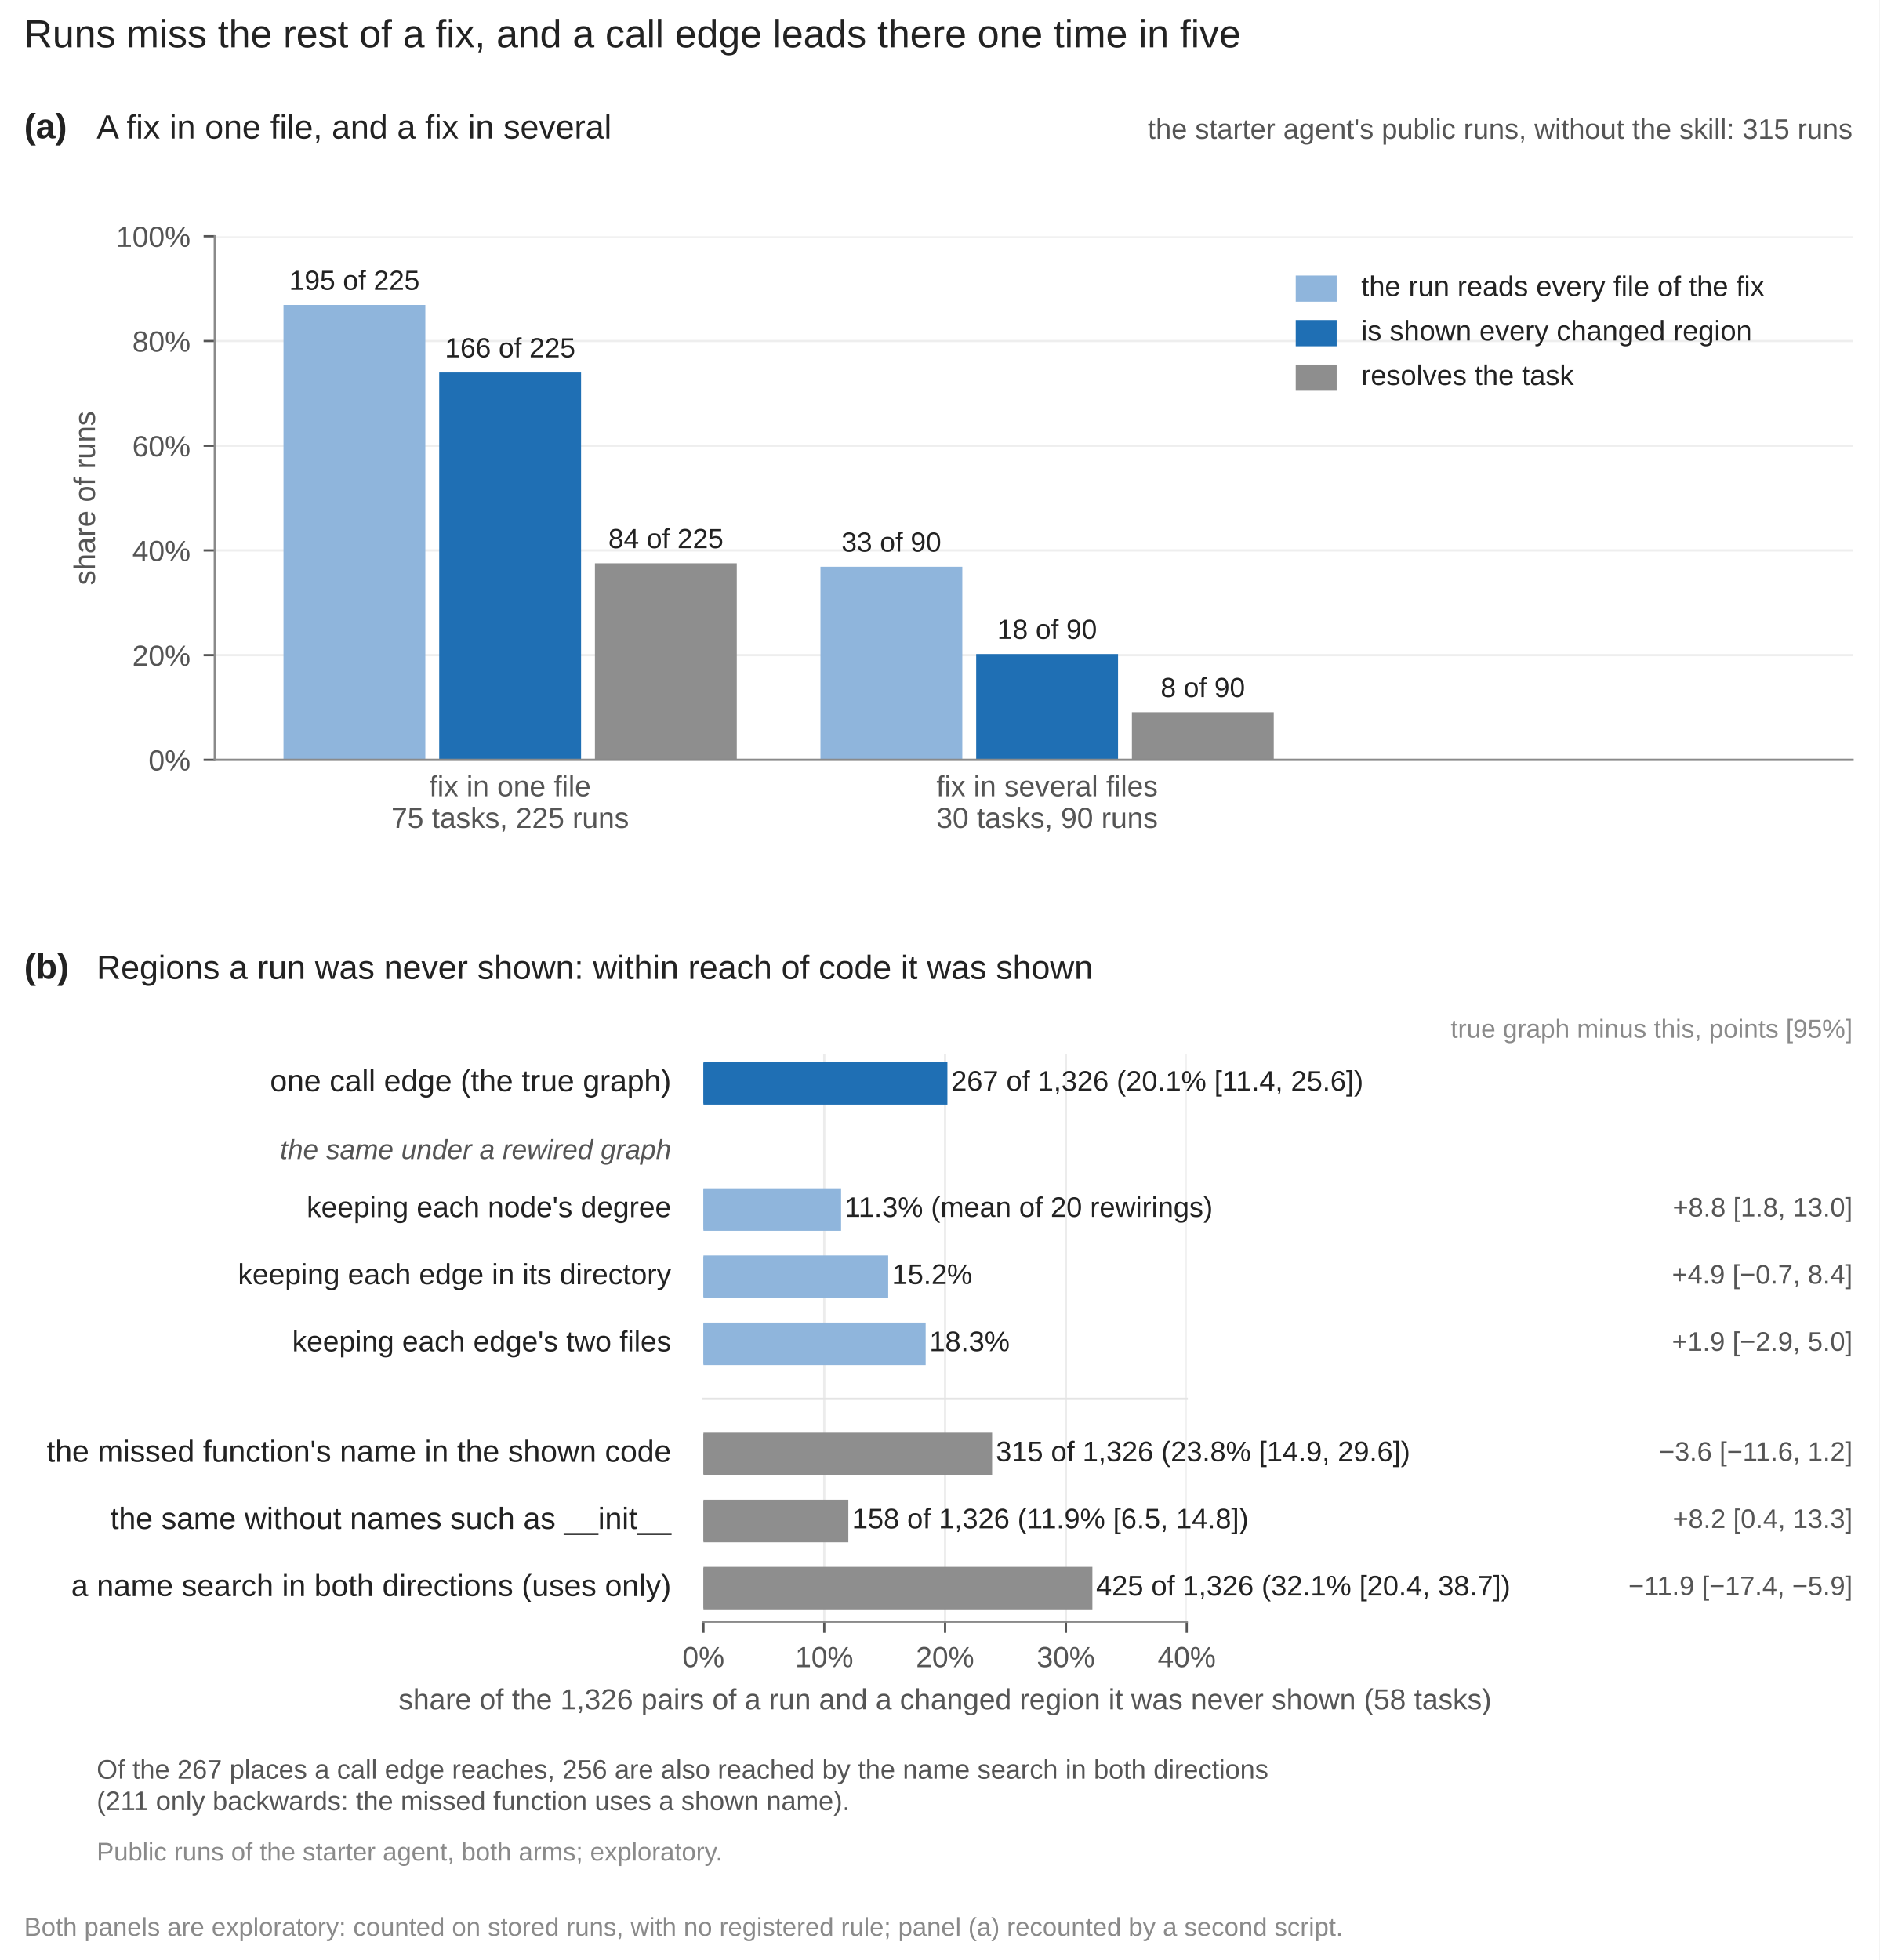
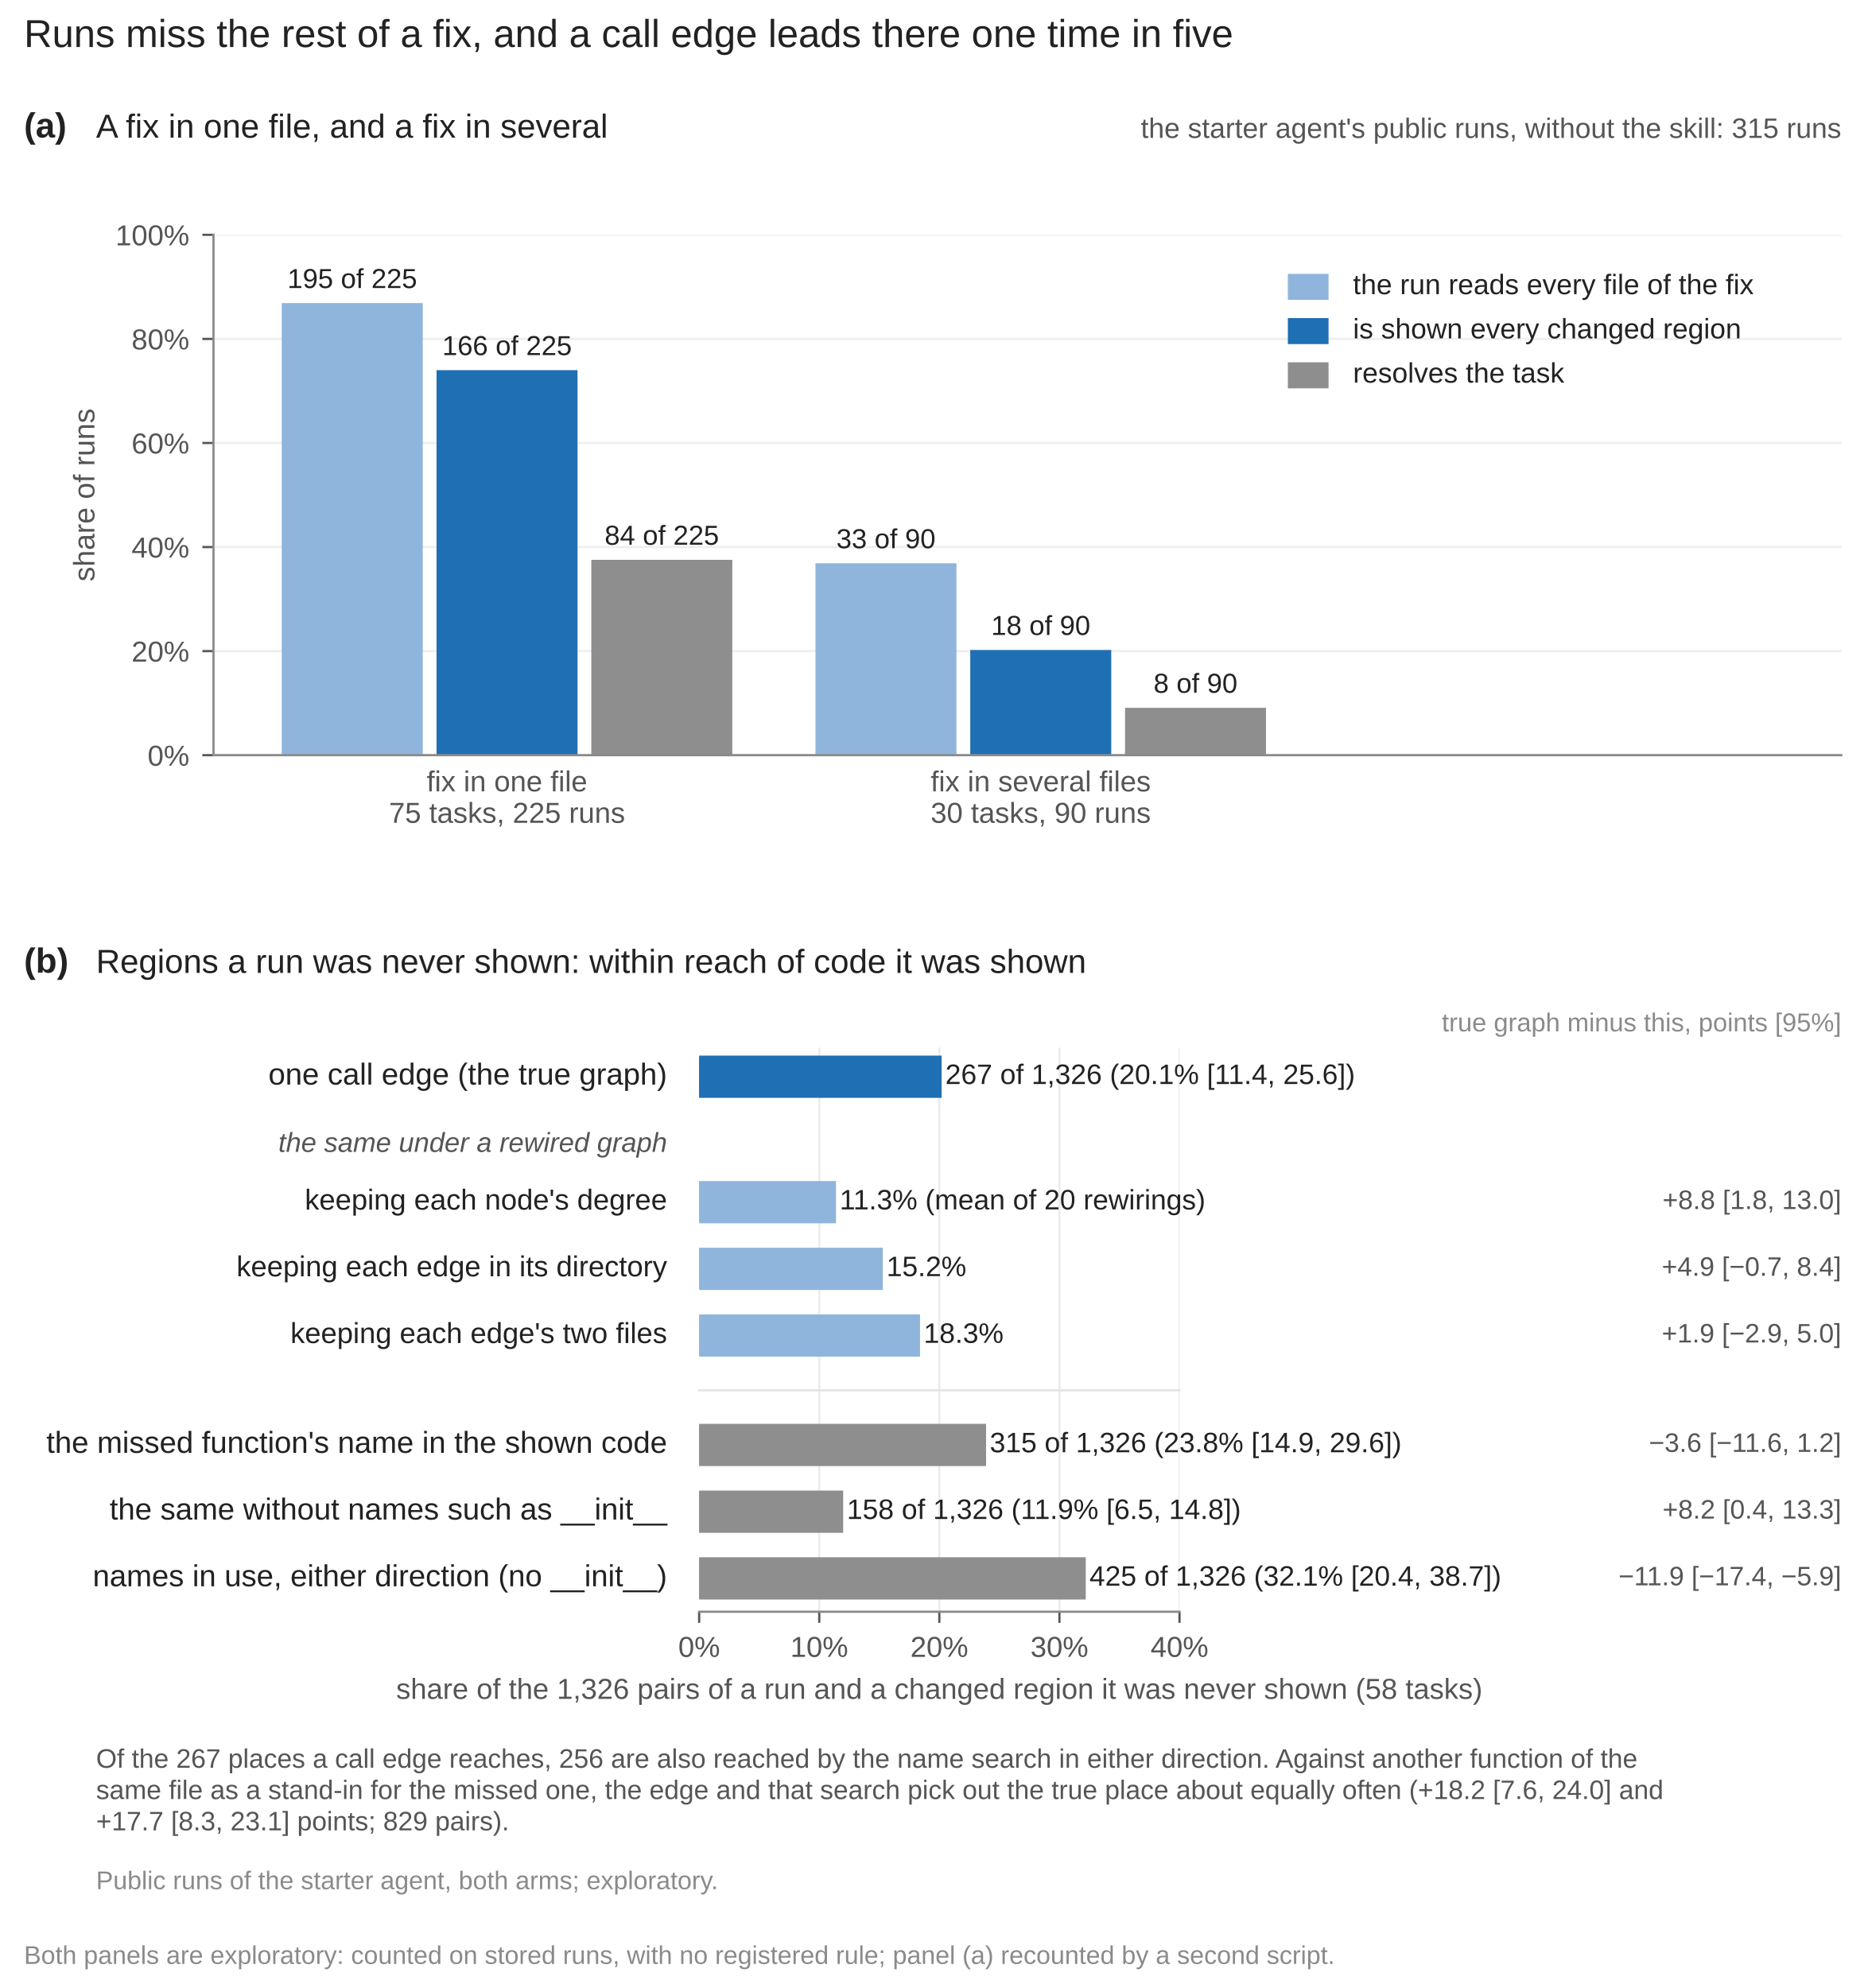
- <svg xmlns="http://www.w3.org/2000/svg" xmlns:xlink="http://www.w3.org/1999/xlink" width="504pt" height="525.6pt" viewBox="0 0 504 525.6" version="1.1">
+ <svg xmlns="http://www.w3.org/2000/svg" xmlns:xlink="http://www.w3.org/1999/xlink" width="504pt" height="536.4pt" viewBox="0 0 504 536.4" version="1.1">
  <defs>
    <style type="text/css">*{stroke-linejoin: round; stroke-linecap: butt}</style>
  </defs>
  <g id="figure_1">
    <g id="patch_1">
-       <path d="M 0 525.6  L 504 525.6  L 504 0  L 0 0  z " style="fill: #ffffff" />
+       <path d="M 0 536.4  L 504 536.4  L 504 0  L 0 0  z " style="fill: #ffffff" />
    </g>
    <g id="axes_1">
      <g id="text_1">
        <text style="font-size: 10.5px; font-family: 'Arial', 'Helvetica', 'DejaVu Sans', sans-serif; text-anchor: start; fill: #222222" x="6.48" y="12.684" transform="rotate(-0 6.48 12.68429)">Runs miss the rest of a fix, and a call edge leads there one time in five</text>
      </g>
      <g id="text_2">
        <text style="font-weight: 700; font-size: 9.4px; font-family: 'Arial', 'Helvetica', 'DejaVu Sans', sans-serif; text-anchor: start; fill: #222222" x="6.48" y="37.083" transform="rotate(-0 6.48 37.08346)">(a)</text>
      </g>
      <g id="text_3">
        <text style="font-size: 9px; font-family: 'Arial', 'Helvetica', 'DejaVu Sans', sans-serif; text-anchor: start; fill: #222222" x="25.92" y="37.152" transform="rotate(-0 25.92 37.15225)">A fix in one file, and a fix in several</text>
      </g>
      <g id="text_4">
        <text style="font-size: 7.6px; font-family: 'Arial', 'Helvetica', 'DejaVu Sans', sans-serif; text-anchor: end; fill: #555555" x="496.8" y="37.213" transform="rotate(-0 496.8 37.21301)">the starter agent's public runs, without the skill: 315 runs</text>
      </g>
      <g id="text_5">
        <text style="font-weight: 700; font-size: 9.4px; font-family: 'Arial', 'Helvetica', 'DejaVu Sans', sans-serif; text-anchor: start; fill: #222222" x="6.48" y="262.443" transform="rotate(-0 6.48 262.4435)">(b)</text>
      </g>
      <g id="text_6">
        <text style="font-size: 9px; font-family: 'Arial', 'Helvetica', 'DejaVu Sans', sans-serif; text-anchor: start; fill: #222222" x="25.92" y="262.512" transform="rotate(-0 25.92 262.5122)">Regions a run was never shown: within reach of code it was shown</text>
      </g>
      <g id="text_7">
        <text style="font-size: 8.2px; font-family: 'Arial', 'Helvetica', 'DejaVu Sans', sans-serif; text-anchor: end; fill: #222222" x="180" y="292.642" transform="rotate(-0 180 292.642)">one call edge (the true graph)</text>
      </g>
      <g id="text_8">
        <text style="font-style: italic; font-size: 7.4px; font-family: 'Arial', 'Helvetica', 'DejaVu Sans', sans-serif; text-anchor: end; fill: #555555" x="180" y="310.806" transform="rotate(-0 180 310.8059)">the same under a rewired graph</text>
      </g>
      <g id="text_9">
        <text style="font-size: 7px; font-family: 'Arial', 'Helvetica', 'DejaVu Sans', sans-serif; text-anchor: end; fill: #8a8a8a" x="496.8" y="278.291" transform="rotate(-0 496.8 278.2915)">true graph minus this, points [95%]</text>
      </g>
      <g id="text_10">
        <text style="font-size: 7.8px; font-family: 'Arial', 'Helvetica', 'DejaVu Sans', sans-serif; text-anchor: end; fill: #222222" x="180" y="326.378" transform="rotate(-0 180 326.3785)">keeping each node's degree</text>
      </g>
      <g id="text_11">
        <text style="font-size: 7.2px; font-family: 'Arial', 'Helvetica', 'DejaVu Sans', sans-serif; text-anchor: end; fill: #555555" x="496.8" y="326.223" transform="rotate(-0 496.8 326.2233)">+8.8 [1.8, 13.0]</text>
      </g>
      <g id="text_12">
        <text style="font-size: 7.8px; font-family: 'Arial', 'Helvetica', 'DejaVu Sans', sans-serif; text-anchor: end; fill: #222222" x="180" y="344.378" transform="rotate(-0 180 344.3785)">keeping each edge in its directory</text>
      </g>
      <g id="text_13">
        <text style="font-size: 7.2px; font-family: 'Arial', 'Helvetica', 'DejaVu Sans', sans-serif; text-anchor: end; fill: #555555" x="496.8" y="344.223" transform="rotate(-0 496.8 344.2233)">+4.9 [−0.7, 8.4]</text>
      </g>
      <g id="text_14">
        <text style="font-size: 7.8px; font-family: 'Arial', 'Helvetica', 'DejaVu Sans', sans-serif; text-anchor: end; fill: #222222" x="180" y="362.378" transform="rotate(-0 180 362.3785)">keeping each edge's two files</text>
      </g>
      <g id="text_15">
        <text style="font-size: 7.2px; font-family: 'Arial', 'Helvetica', 'DejaVu Sans', sans-serif; text-anchor: end; fill: #555555" x="496.8" y="362.223" transform="rotate(-0 496.8 362.2233)">+1.9 [−2.9, 5.0]</text>
      </g>
      <g id="text_16">
        <text style="font-size: 8.2px; font-family: 'Arial', 'Helvetica', 'DejaVu Sans', sans-serif; text-anchor: end; fill: #222222" x="180" y="392.002" transform="rotate(-0 180 392.0021)">the missed function's name in the shown code</text>
      </g>
      <g id="text_17">
        <text style="font-size: 7.2px; font-family: 'Arial', 'Helvetica', 'DejaVu Sans', sans-serif; text-anchor: end; fill: #555555" x="496.8" y="391.743" transform="rotate(-0 496.8 391.7433)">−3.6 [−11.6, 1.2]</text>
      </g>
      <g id="text_18">
        <text style="font-size: 8.2px; font-family: 'Arial', 'Helvetica', 'DejaVu Sans', sans-serif; text-anchor: end; fill: #222222" x="180" y="410.002" transform="rotate(-0 180 410.0021)">the same without names such as __init__</text>
      </g>
      <g id="text_19">
        <text style="font-size: 7.2px; font-family: 'Arial', 'Helvetica', 'DejaVu Sans', sans-serif; text-anchor: end; fill: #555555" x="496.8" y="409.743" transform="rotate(-0 496.8 409.7433)">+8.2 [0.4, 13.3]</text>
      </g>
      <g id="text_20">
-         <text style="font-size: 8.2px; font-family: 'Arial', 'Helvetica', 'DejaVu Sans', sans-serif; text-anchor: end; fill: #222222" x="180" y="428.002" transform="rotate(-0 180 428.002)">a name search in both directions (uses only)</text>
+         <text style="font-size: 8.2px; font-family: 'Arial', 'Helvetica', 'DejaVu Sans', sans-serif; text-anchor: end; fill: #222222" x="180" y="428.002" transform="rotate(-0 180 428.002)">names in use, either direction (no __init__)</text>
      </g>
      <g id="text_21">
        <text style="font-size: 7.2px; font-family: 'Arial', 'Helvetica', 'DejaVu Sans', sans-serif; text-anchor: end; fill: #555555" x="496.8" y="427.743" transform="rotate(-0 496.8 427.7433)">−11.9 [−17.4, −5.9]</text>
      </g>
      <g id="text_22">
-         <text style="font-size: 7.2px; font-family: 'Arial', 'Helvetica', 'DejaVu Sans', sans-serif; fill: #555555" transform="translate(25.92 476.9684)">Of the 267 places a call edge reaches, 256 are also reached by the name search in both directions</text>
-         <text style="font-size: 7.2px; font-family: 'Arial', 'Helvetica', 'DejaVu Sans', sans-serif; fill: #555555" transform="translate(25.92 485.4124)">(211 only backwards: the missed function uses a shown name).</text>
+         <text style="font-size: 7.2px; font-family: 'Arial', 'Helvetica', 'DejaVu Sans', sans-serif; fill: #555555" transform="translate(25.92 476.9684)">Of the 267 places a call edge reaches, 256 are also reached by the name search in either direction. Against another function of the</text>
+         <text style="font-size: 7.2px; font-family: 'Arial', 'Helvetica', 'DejaVu Sans', sans-serif; fill: #555555" transform="translate(25.92 485.4124)">same file as a stand-in for the missed one, the edge and that search pick out the true place about equally often (+18.2 [7.6, 24.0] and</text>
+         <text style="font-size: 7.2px; font-family: 'Arial', 'Helvetica', 'DejaVu Sans', sans-serif; fill: #555555" transform="translate(25.92 493.8587)">+17.7 [8.3, 23.1] points; 829 pairs).</text>
      </g>
      <g id="text_23">
-         <text style="font-size: 6.9px; font-family: 'Arial', 'Helvetica', 'DejaVu Sans', sans-serif; text-anchor: start; fill: #8a8a8a" x="25.92" y="498.943" transform="rotate(-0 25.92 498.9434)">Public runs of the starter agent, both arms; exploratory.</text>
+         <text style="font-size: 6.9px; font-family: 'Arial', 'Helvetica', 'DejaVu Sans', sans-serif; text-anchor: start; fill: #8a8a8a" x="25.92" y="509.743" transform="rotate(-0 25.92 509.7434)">Public runs of the starter agent, both arms; exploratory.</text>
      </g>
      <g id="text_24">
-         <text style="font-size: 6.9px; font-family: 'Arial', 'Helvetica', 'DejaVu Sans', sans-serif; text-anchor: start; fill: #8a8a8a" x="6.48" y="519.108" transform="rotate(-0 6.48 519.1078)">Both panels are exploratory: counted on stored runs, with no registered rule; panel (a) recounted by a second script.</text>
+         <text style="font-size: 6.9px; font-family: 'Arial', 'Helvetica', 'DejaVu Sans', sans-serif; text-anchor: start; fill: #8a8a8a" x="6.48" y="529.908" transform="rotate(-0 6.48 529.9078)">Both panels are exploratory: counted on stored runs, with no registered rule; panel (a) recounted by a second script.</text>
      </g>
    </g>
    <g id="axes_2">
      <g id="patch_2">
        <path d="M 57.6 203.76  L 496.8 203.76  L 496.8 63.36  L 57.6 63.36  L 57.6 203.76  z " style="fill: none" />
      </g>
      <g id="matplotlib.axis_1">
        <g id="xtick_1">
          <g id="line2d_1" />
          <g id="text_25">
            <text style="font-size: 7.8px; font-family: 'Arial', 'Helvetica', 'DejaVu Sans', sans-serif; fill: #555555" transform="translate(115.1227 213.5232)">fix in one file</text>
            <text style="font-size: 7.8px; font-family: 'Arial', 'Helvetica', 'DejaVu Sans', sans-serif; fill: #555555" transform="translate(104.934 222.0126)">75 tasks, 225 runs</text>
          </g>
        </g>
        <g id="xtick_2">
          <g id="line2d_2" />
          <g id="text_26">
            <text style="font-size: 7.8px; font-family: 'Arial', 'Helvetica', 'DejaVu Sans', sans-serif; fill: #555555" transform="translate(251.1076 213.5232)">fix in several files</text>
            <text style="font-size: 7.8px; font-family: 'Arial', 'Helvetica', 'DejaVu Sans', sans-serif; fill: #555555" transform="translate(251.1027 222.0126)">30 tasks, 90 runs</text>
          </g>
        </g>
      </g>
      <g id="matplotlib.axis_2">
        <g id="ytick_1">
          <g id="line2d_3">
-             <path d="M 57.6 203.76  L 496.8 203.76  " clip-path="url(#pd3b3750680)" style="fill: none; stroke: #eeeeee; stroke-width: 0.6; stroke-linecap: square" />
+             <path d="M 57.6 203.76  L 496.8 203.76  " clip-path="url(#p84f7a45a7e)" style="fill: none; stroke: #eeeeee; stroke-width: 0.6; stroke-linecap: square" />
          </g>
          <g id="line2d_4">
            <defs>
-               <path id="mbbe0a8506f" d="M 0 0  L -3 0  " style="stroke: #555555; stroke-width: 0.6" />
+               <path id="ma38541641f" d="M 0 0  L -3 0  " style="stroke: #555555; stroke-width: 0.6" />
            </defs>
            <g>
-               <use xlink:href="#mbbe0a8506f" x="57.6" y="203.76" style="fill: #555555; stroke: #555555; stroke-width: 0.6" />
+               <use xlink:href="#ma38541641f" x="57.6" y="203.76" style="fill: #555555; stroke: #555555; stroke-width: 0.6" />
            </g>
          </g>
          <g id="text_27">
            <text style="font-size: 7.8px; font-family: 'Arial', 'Helvetica', 'DejaVu Sans', sans-serif; text-anchor: end; fill: #555555" x="51.1" y="206.599" transform="rotate(-0 51.1 206.5993)">0%</text>
          </g>
        </g>
        <g id="ytick_2">
          <g id="line2d_5">
-             <path d="M 57.6 175.68  L 496.8 175.68  " clip-path="url(#pd3b3750680)" style="fill: none; stroke: #eeeeee; stroke-width: 0.6; stroke-linecap: square" />
+             <path d="M 57.6 175.68  L 496.8 175.68  " clip-path="url(#p84f7a45a7e)" style="fill: none; stroke: #eeeeee; stroke-width: 0.6; stroke-linecap: square" />
          </g>
          <g id="line2d_6">
            <g>
-               <use xlink:href="#mbbe0a8506f" x="57.6" y="175.68" style="fill: #555555; stroke: #555555; stroke-width: 0.6" />
+               <use xlink:href="#ma38541641f" x="57.6" y="175.68" style="fill: #555555; stroke: #555555; stroke-width: 0.6" />
            </g>
          </g>
          <g id="text_28">
            <text style="font-size: 7.8px; font-family: 'Arial', 'Helvetica', 'DejaVu Sans', sans-serif; text-anchor: end; fill: #555555" x="51.1" y="178.519" transform="rotate(-0 51.1 178.5193)">20%</text>
          </g>
        </g>
        <g id="ytick_3">
          <g id="line2d_7">
-             <path d="M 57.6 147.6  L 496.8 147.6  " clip-path="url(#pd3b3750680)" style="fill: none; stroke: #eeeeee; stroke-width: 0.6; stroke-linecap: square" />
+             <path d="M 57.6 147.6  L 496.8 147.6  " clip-path="url(#p84f7a45a7e)" style="fill: none; stroke: #eeeeee; stroke-width: 0.6; stroke-linecap: square" />
          </g>
          <g id="line2d_8">
            <g>
-               <use xlink:href="#mbbe0a8506f" x="57.6" y="147.6" style="fill: #555555; stroke: #555555; stroke-width: 0.6" />
+               <use xlink:href="#ma38541641f" x="57.6" y="147.6" style="fill: #555555; stroke: #555555; stroke-width: 0.6" />
            </g>
          </g>
          <g id="text_29">
            <text style="font-size: 7.8px; font-family: 'Arial', 'Helvetica', 'DejaVu Sans', sans-serif; text-anchor: end; fill: #555555" x="51.1" y="150.439" transform="rotate(-0 51.1 150.4393)">40%</text>
          </g>
        </g>
        <g id="ytick_4">
          <g id="line2d_9">
-             <path d="M 57.6 119.52  L 496.8 119.52  " clip-path="url(#pd3b3750680)" style="fill: none; stroke: #eeeeee; stroke-width: 0.6; stroke-linecap: square" />
+             <path d="M 57.6 119.52  L 496.8 119.52  " clip-path="url(#p84f7a45a7e)" style="fill: none; stroke: #eeeeee; stroke-width: 0.6; stroke-linecap: square" />
          </g>
          <g id="line2d_10">
            <g>
-               <use xlink:href="#mbbe0a8506f" x="57.6" y="119.52" style="fill: #555555; stroke: #555555; stroke-width: 0.6" />
+               <use xlink:href="#ma38541641f" x="57.6" y="119.52" style="fill: #555555; stroke: #555555; stroke-width: 0.6" />
            </g>
          </g>
          <g id="text_30">
            <text style="font-size: 7.8px; font-family: 'Arial', 'Helvetica', 'DejaVu Sans', sans-serif; text-anchor: end; fill: #555555" x="51.1" y="122.359" transform="rotate(-0 51.1 122.3593)">60%</text>
          </g>
        </g>
        <g id="ytick_5">
          <g id="line2d_11">
-             <path d="M 57.6 91.44  L 496.8 91.44  " clip-path="url(#pd3b3750680)" style="fill: none; stroke: #eeeeee; stroke-width: 0.6; stroke-linecap: square" />
+             <path d="M 57.6 91.44  L 496.8 91.44  " clip-path="url(#p84f7a45a7e)" style="fill: none; stroke: #eeeeee; stroke-width: 0.6; stroke-linecap: square" />
          </g>
          <g id="line2d_12">
            <g>
-               <use xlink:href="#mbbe0a8506f" x="57.6" y="91.44" style="fill: #555555; stroke: #555555; stroke-width: 0.6" />
+               <use xlink:href="#ma38541641f" x="57.6" y="91.44" style="fill: #555555; stroke: #555555; stroke-width: 0.6" />
            </g>
          </g>
          <g id="text_31">
            <text style="font-size: 7.8px; font-family: 'Arial', 'Helvetica', 'DejaVu Sans', sans-serif; text-anchor: end; fill: #555555" x="51.1" y="94.279" transform="rotate(-0 51.1 94.27931)">80%</text>
          </g>
        </g>
        <g id="ytick_6">
          <g id="line2d_13">
-             <path d="M 57.6 63.36  L 496.8 63.36  " clip-path="url(#pd3b3750680)" style="fill: none; stroke: #eeeeee; stroke-width: 0.6; stroke-linecap: square" />
+             <path d="M 57.6 63.36  L 496.8 63.36  " clip-path="url(#p84f7a45a7e)" style="fill: none; stroke: #eeeeee; stroke-width: 0.6; stroke-linecap: square" />
          </g>
          <g id="line2d_14">
            <g>
-               <use xlink:href="#mbbe0a8506f" x="57.6" y="63.36" style="fill: #555555; stroke: #555555; stroke-width: 0.6" />
+               <use xlink:href="#ma38541641f" x="57.6" y="63.36" style="fill: #555555; stroke: #555555; stroke-width: 0.6" />
            </g>
          </g>
          <g id="text_32">
            <text style="font-size: 7.8px; font-family: 'Arial', 'Helvetica', 'DejaVu Sans', sans-serif; text-anchor: end; fill: #555555" x="51.1" y="66.199" transform="rotate(-0 51.1 66.19931)">100%</text>
          </g>
        </g>
        <g id="text_33">
          <text style="font-size: 8px; font-family: 'Arial', 'Helvetica', 'DejaVu Sans', sans-serif; text-anchor: middle; fill: #555555" x="25.468" y="133.56" transform="rotate(-90 25.46791 133.56)">share of runs</text>
        </g>
      </g>
      <g id="patch_3">
-         <path d="M 76.32 203.76  L 113.76 203.76  L 113.76 82.08  L 76.32 82.08  z " clip-path="url(#pd3b3750680)" style="fill: #8fb5dc; stroke: #8fb5dc; stroke-width: 0.6; stroke-linejoin: miter" />
+         <path d="M 76.32 203.76  L 113.76 203.76  L 113.76 82.08  L 76.32 82.08  z " clip-path="url(#p84f7a45a7e)" style="fill: #8fb5dc; stroke: #8fb5dc; stroke-width: 0.6; stroke-linejoin: miter" />
      </g>
      <g id="patch_4">
-         <path d="M 118.08 203.76  L 155.52 203.76  L 155.52 100.176  L 118.08 100.176  z " clip-path="url(#pd3b3750680)" style="fill: #1f6fb4; stroke: #1f6fb4; stroke-width: 0.6; stroke-linejoin: miter" />
+         <path d="M 118.08 203.76  L 155.52 203.76  L 155.52 100.176  L 118.08 100.176  z " clip-path="url(#p84f7a45a7e)" style="fill: #1f6fb4; stroke: #1f6fb4; stroke-width: 0.6; stroke-linejoin: miter" />
      </g>
      <g id="patch_5">
-         <path d="M 159.84 203.76  L 197.28 203.76  L 197.28 151.344  L 159.84 151.344  z " clip-path="url(#pd3b3750680)" style="fill: #8e8e8e; stroke: #8e8e8e; stroke-width: 0.6; stroke-linejoin: miter" />
+         <path d="M 159.84 203.76  L 197.28 203.76  L 197.28 151.344  L 159.84 151.344  z " clip-path="url(#p84f7a45a7e)" style="fill: #8e8e8e; stroke: #8e8e8e; stroke-width: 0.6; stroke-linejoin: miter" />
      </g>
      <g id="patch_6">
-         <path d="M 220.32 203.76  L 257.76 203.76  L 257.76 152.28  L 220.32 152.28  z " clip-path="url(#pd3b3750680)" style="fill: #8fb5dc; stroke: #8fb5dc; stroke-width: 0.6; stroke-linejoin: miter" />
+         <path d="M 220.32 203.76  L 257.76 203.76  L 257.76 152.28  L 220.32 152.28  z " clip-path="url(#p84f7a45a7e)" style="fill: #8fb5dc; stroke: #8fb5dc; stroke-width: 0.6; stroke-linejoin: miter" />
      </g>
      <g id="patch_7">
-         <path d="M 262.08 203.76  L 299.52 203.76  L 299.52 175.68  L 262.08 175.68  z " clip-path="url(#pd3b3750680)" style="fill: #1f6fb4; stroke: #1f6fb4; stroke-width: 0.6; stroke-linejoin: miter" />
+         <path d="M 262.08 203.76  L 299.52 203.76  L 299.52 175.68  L 262.08 175.68  z " clip-path="url(#p84f7a45a7e)" style="fill: #1f6fb4; stroke: #1f6fb4; stroke-width: 0.6; stroke-linejoin: miter" />
      </g>
      <g id="patch_8">
-         <path d="M 303.84 203.76  L 341.28 203.76  L 341.28 191.28  L 303.84 191.28  z " clip-path="url(#pd3b3750680)" style="fill: #8e8e8e; stroke: #8e8e8e; stroke-width: 0.6; stroke-linejoin: miter" />
+         <path d="M 303.84 203.76  L 341.28 203.76  L 341.28 191.28  L 303.84 191.28  z " clip-path="url(#p84f7a45a7e)" style="fill: #8e8e8e; stroke: #8e8e8e; stroke-width: 0.6; stroke-linejoin: miter" />
      </g>
      <g id="patch_9">
        <path d="M 57.6 203.76  L 57.6 63.36  " style="fill: none; stroke: #8a8a8a; stroke-width: 0.6; stroke-linejoin: miter; stroke-linecap: square" />
      </g>
      <g id="patch_10">
        <path d="M 57.6 203.76  L 496.8 203.76  " style="fill: none; stroke: #8a8a8a; stroke-width: 0.6; stroke-linejoin: miter; stroke-linecap: square" />
      </g>
      <g id="text_34">
        <text style="font-size: 7.4px; font-family: 'Arial', 'Helvetica', 'DejaVu Sans', sans-serif; text-anchor: middle; fill: #222222" x="95.04" y="77.715" transform="rotate(-0 95.04 77.71468)">195 of 225</text>
      </g>
      <g id="text_35">
        <text style="font-size: 7.4px; font-family: 'Arial', 'Helvetica', 'DejaVu Sans', sans-serif; text-anchor: middle; fill: #222222" x="136.8" y="95.811" transform="rotate(-0 136.8 95.81068)">166 of 225</text>
      </g>
      <g id="text_36">
        <text style="font-size: 7.4px; font-family: 'Arial', 'Helvetica', 'DejaVu Sans', sans-serif; text-anchor: middle; fill: #222222" x="178.56" y="146.979" transform="rotate(-0 178.56 146.9787)">84 of 225</text>
      </g>
      <g id="text_37">
        <text style="font-size: 7.4px; font-family: 'Arial', 'Helvetica', 'DejaVu Sans', sans-serif; text-anchor: middle; fill: #222222" x="239.04" y="147.915" transform="rotate(-0 239.04 147.9147)">33 of 90</text>
      </g>
      <g id="text_38">
        <text style="font-size: 7.4px; font-family: 'Arial', 'Helvetica', 'DejaVu Sans', sans-serif; text-anchor: middle; fill: #222222" x="280.8" y="171.315" transform="rotate(-0 280.8 171.3147)">18 of 90</text>
      </g>
      <g id="text_39">
        <text style="font-size: 7.4px; font-family: 'Arial', 'Helvetica', 'DejaVu Sans', sans-serif; text-anchor: middle; fill: #222222" x="322.56" y="186.915" transform="rotate(-0 322.56 186.9147)">8 of 90</text>
      </g>
      <g id="patch_11">
-         <path d="M 347.472 80.91  L 358.452 80.91  L 358.452 73.89  L 347.472 73.89  z " clip-path="url(#pd3b3750680)" style="fill: #8fb5dc" />
+         <path d="M 347.472 80.91  L 358.452 80.91  L 358.452 73.89  L 347.472 73.89  z " clip-path="url(#p84f7a45a7e)" style="fill: #8fb5dc" />
      </g>
      <g id="text_40">
        <text style="font-size: 7.6px; font-family: 'Arial', 'Helvetica', 'DejaVu Sans', sans-serif; text-anchor: start; fill: #222222" x="365.04" y="79.367" transform="rotate(-0 365.04 79.36672)">the run reads every file of the fix</text>
      </g>
      <g id="patch_12">
-         <path d="M 347.472 92.844  L 358.452 92.844  L 358.452 85.824  L 347.472 85.824  z " clip-path="url(#pd3b3750680)" style="fill: #1f6fb4" />
+         <path d="M 347.472 92.844  L 358.452 92.844  L 358.452 85.824  L 347.472 85.824  z " clip-path="url(#p84f7a45a7e)" style="fill: #1f6fb4" />
      </g>
      <g id="text_41">
        <text style="font-size: 7.6px; font-family: 'Arial', 'Helvetica', 'DejaVu Sans', sans-serif; text-anchor: start; fill: #222222" x="365.04" y="91.301" transform="rotate(-0 365.04 91.30072)">is shown every changed region</text>
      </g>
      <g id="patch_13">
-         <path d="M 347.472 104.778  L 358.452 104.778  L 358.452 97.758  L 347.472 97.758  z " clip-path="url(#pd3b3750680)" style="fill: #8e8e8e" />
+         <path d="M 347.472 104.778  L 358.452 104.778  L 358.452 97.758  L 347.472 97.758  z " clip-path="url(#p84f7a45a7e)" style="fill: #8e8e8e" />
      </g>
      <g id="text_42">
        <text style="font-size: 7.6px; font-family: 'Arial', 'Helvetica', 'DejaVu Sans', sans-serif; text-anchor: start; fill: #222222" x="365.04" y="103.235" transform="rotate(-0 365.04 103.2348)">resolves the task</text>
      </g>
    </g>
    <g id="axes_3">
      <g id="patch_14">
        <path d="M 188.64 434.88  L 318.24 434.88  L 318.24 281.52  L 188.64 281.52  L 188.64 434.88  z " style="fill: none" />
      </g>
      <g id="line2d_15">
-         <path d="M 221.04 282.96  L 221.04 434.88  " clip-path="url(#pbad0fcc45c)" style="fill: none; stroke: #ececec; stroke-width: 0.6; stroke-linecap: square" />
+         <path d="M 221.04 282.96  L 221.04 434.88  " clip-path="url(#pe240bf780f)" style="fill: none; stroke: #ececec; stroke-width: 0.6; stroke-linecap: square" />
      </g>
      <g id="line2d_16">
-         <path d="M 253.44 282.96  L 253.44 434.88  " clip-path="url(#pbad0fcc45c)" style="fill: none; stroke: #ececec; stroke-width: 0.6; stroke-linecap: square" />
+         <path d="M 253.44 282.96  L 253.44 434.88  " clip-path="url(#pe240bf780f)" style="fill: none; stroke: #ececec; stroke-width: 0.6; stroke-linecap: square" />
      </g>
      <g id="line2d_17">
-         <path d="M 285.84 282.96  L 285.84 434.88  " clip-path="url(#pbad0fcc45c)" style="fill: none; stroke: #ececec; stroke-width: 0.6; stroke-linecap: square" />
+         <path d="M 285.84 282.96  L 285.84 434.88  " clip-path="url(#pe240bf780f)" style="fill: none; stroke: #ececec; stroke-width: 0.6; stroke-linecap: square" />
      </g>
      <g id="line2d_18">
-         <path d="M 318.24 282.96  L 318.24 434.88  " clip-path="url(#pbad0fcc45c)" style="fill: none; stroke: #ececec; stroke-width: 0.6; stroke-linecap: square" />
+         <path d="M 318.24 282.96  L 318.24 434.88  " clip-path="url(#pe240bf780f)" style="fill: none; stroke: #ececec; stroke-width: 0.6; stroke-linecap: square" />
      </g>
      <g id="line2d_19">
        <path d="M 188.64 375.12  L 318.24 375.12  " style="fill: none; stroke: #e4e4e4; stroke-width: 0.6; stroke-linecap: square" />
      </g>
      <g id="matplotlib.axis_3">
        <g id="xtick_3">
          <g id="line2d_20">
            <defs>
-               <path id="m5aba4d2243" d="M 0 0  L 0 3  " style="stroke: #555555; stroke-width: 0.6" />
+               <path id="md577ccc33a" d="M 0 0  L 0 3  " style="stroke: #555555; stroke-width: 0.6" />
            </defs>
            <g>
-               <use xlink:href="#m5aba4d2243" x="188.64" y="434.88" style="fill: #555555; stroke: #555555; stroke-width: 0.6" />
+               <use xlink:href="#md577ccc33a" x="188.64" y="434.88" style="fill: #555555; stroke: #555555; stroke-width: 0.6" />
            </g>
          </g>
          <g id="text_43">
            <text style="font-size: 7.8px; font-family: 'Arial', 'Helvetica', 'DejaVu Sans', sans-serif; text-anchor: middle; fill: #555555" x="188.64" y="447.059" transform="rotate(-0 188.64 447.0586)">0%</text>
          </g>
        </g>
        <g id="xtick_4">
          <g id="line2d_21">
            <g>
-               <use xlink:href="#m5aba4d2243" x="221.04" y="434.88" style="fill: #555555; stroke: #555555; stroke-width: 0.6" />
+               <use xlink:href="#md577ccc33a" x="221.04" y="434.88" style="fill: #555555; stroke: #555555; stroke-width: 0.6" />
            </g>
          </g>
          <g id="text_44">
            <text style="font-size: 7.8px; font-family: 'Arial', 'Helvetica', 'DejaVu Sans', sans-serif; text-anchor: middle; fill: #555555" x="221.04" y="447.059" transform="rotate(-0 221.04 447.0586)">10%</text>
          </g>
        </g>
        <g id="xtick_5">
          <g id="line2d_22">
            <g>
-               <use xlink:href="#m5aba4d2243" x="253.44" y="434.88" style="fill: #555555; stroke: #555555; stroke-width: 0.6" />
+               <use xlink:href="#md577ccc33a" x="253.44" y="434.88" style="fill: #555555; stroke: #555555; stroke-width: 0.6" />
            </g>
          </g>
          <g id="text_45">
            <text style="font-size: 7.8px; font-family: 'Arial', 'Helvetica', 'DejaVu Sans', sans-serif; text-anchor: middle; fill: #555555" x="253.44" y="447.059" transform="rotate(-0 253.44 447.0586)">20%</text>
          </g>
        </g>
        <g id="xtick_6">
          <g id="line2d_23">
            <g>
-               <use xlink:href="#m5aba4d2243" x="285.84" y="434.88" style="fill: #555555; stroke: #555555; stroke-width: 0.6" />
+               <use xlink:href="#md577ccc33a" x="285.84" y="434.88" style="fill: #555555; stroke: #555555; stroke-width: 0.6" />
            </g>
          </g>
          <g id="text_46">
            <text style="font-size: 7.8px; font-family: 'Arial', 'Helvetica', 'DejaVu Sans', sans-serif; text-anchor: middle; fill: #555555" x="285.84" y="447.059" transform="rotate(-0 285.84 447.0586)">30%</text>
          </g>
        </g>
        <g id="xtick_7">
          <g id="line2d_24">
            <g>
-               <use xlink:href="#m5aba4d2243" x="318.24" y="434.88" style="fill: #555555; stroke: #555555; stroke-width: 0.6" />
+               <use xlink:href="#md577ccc33a" x="318.24" y="434.88" style="fill: #555555; stroke: #555555; stroke-width: 0.6" />
            </g>
          </g>
          <g id="text_47">
            <text style="font-size: 7.8px; font-family: 'Arial', 'Helvetica', 'DejaVu Sans', sans-serif; text-anchor: middle; fill: #555555" x="318.24" y="447.059" transform="rotate(-0 318.24 447.0586)">40%</text>
          </g>
        </g>
        <g id="text_48">
          <text style="font-size: 7.8px; font-family: 'Arial', 'Helvetica', 'DejaVu Sans', sans-serif; text-anchor: middle; fill: #555555" x="253.44" y="458.379" transform="rotate(-0 253.44 458.3787)">share of the 1,326 pairs of a run and a changed region it was never shown (58 tasks)</text>
        </g>
      </g>
      <g id="matplotlib.axis_4" />
      <g id="patch_15">
-         <path d="M 188.64 285.12  L 253.764 285.12  L 253.764 295.92  L 188.64 295.92  z " clip-path="url(#pbad0fcc45c)" style="fill: #1f6fb4; stroke: #1f6fb4; stroke-width: 0.6; stroke-linejoin: miter" />
+         <path d="M 188.64 285.12  L 253.764 285.12  L 253.764 295.92  L 188.64 295.92  z " clip-path="url(#pe240bf780f)" style="fill: #1f6fb4; stroke: #1f6fb4; stroke-width: 0.6; stroke-linejoin: miter" />
      </g>
      <g id="patch_16">
-         <path d="M 188.64 318.96  L 225.252 318.96  L 225.252 329.76  L 188.64 329.76  z " clip-path="url(#pbad0fcc45c)" style="fill: #8fb5dc; stroke: #8fb5dc; stroke-width: 0.6; stroke-linejoin: miter" />
+         <path d="M 188.64 318.96  L 225.252 318.96  L 225.252 329.76  L 188.64 329.76  z " clip-path="url(#pe240bf780f)" style="fill: #8fb5dc; stroke: #8fb5dc; stroke-width: 0.6; stroke-linejoin: miter" />
      </g>
      <g id="patch_17">
-         <path d="M 188.64 336.96  L 237.888 336.96  L 237.888 347.76  L 188.64 347.76  z " clip-path="url(#pbad0fcc45c)" style="fill: #8fb5dc; stroke: #8fb5dc; stroke-width: 0.6; stroke-linejoin: miter" />
+         <path d="M 188.64 336.96  L 237.888 336.96  L 237.888 347.76  L 188.64 347.76  z " clip-path="url(#pe240bf780f)" style="fill: #8fb5dc; stroke: #8fb5dc; stroke-width: 0.6; stroke-linejoin: miter" />
      </g>
      <g id="patch_18">
-         <path d="M 188.64 354.96  L 247.932 354.96  L 247.932 365.76  L 188.64 365.76  z " clip-path="url(#pbad0fcc45c)" style="fill: #8fb5dc; stroke: #8fb5dc; stroke-width: 0.6; stroke-linejoin: miter" />
+         <path d="M 188.64 354.96  L 247.932 354.96  L 247.932 365.76  L 188.64 365.76  z " clip-path="url(#pe240bf780f)" style="fill: #8fb5dc; stroke: #8fb5dc; stroke-width: 0.6; stroke-linejoin: miter" />
      </g>
      <g id="patch_19">
-         <path d="M 188.64 384.48  L 265.752 384.48  L 265.752 395.28  L 188.64 395.28  z " clip-path="url(#pbad0fcc45c)" style="fill: #8e8e8e; stroke: #8e8e8e; stroke-width: 0.6; stroke-linejoin: miter" />
+         <path d="M 188.64 384.48  L 265.752 384.48  L 265.752 395.28  L 188.64 395.28  z " clip-path="url(#pe240bf780f)" style="fill: #8e8e8e; stroke: #8e8e8e; stroke-width: 0.6; stroke-linejoin: miter" />
      </g>
      <g id="patch_20">
-         <path d="M 188.64 402.48  L 227.196 402.48  L 227.196 413.28  L 188.64 413.28  z " clip-path="url(#pbad0fcc45c)" style="fill: #8e8e8e; stroke: #8e8e8e; stroke-width: 0.6; stroke-linejoin: miter" />
+         <path d="M 188.64 402.48  L 227.196 402.48  L 227.196 413.28  L 188.64 413.28  z " clip-path="url(#pe240bf780f)" style="fill: #8e8e8e; stroke: #8e8e8e; stroke-width: 0.6; stroke-linejoin: miter" />
      </g>
      <g id="patch_21">
-         <path d="M 188.64 420.48  L 292.644 420.48  L 292.644 431.28  L 188.64 431.28  z " clip-path="url(#pbad0fcc45c)" style="fill: #8e8e8e; stroke: #8e8e8e; stroke-width: 0.6; stroke-linejoin: miter" />
+         <path d="M 188.64 420.48  L 292.644 420.48  L 292.644 431.28  L 188.64 431.28  z " clip-path="url(#pe240bf780f)" style="fill: #8e8e8e; stroke: #8e8e8e; stroke-width: 0.6; stroke-linejoin: miter" />
      </g>
      <g id="patch_22">
        <path d="M 188.64 434.88  L 318.24 434.88  " style="fill: none; stroke: #8a8a8a; stroke-width: 0.6; stroke-linejoin: miter; stroke-linecap: square" />
      </g>
      <g id="text_49">
        <text style="font-size: 7.6px; font-family: 'Arial', 'Helvetica', 'DejaVu Sans', sans-serif; text-anchor: start; fill: #222222" x="255.06" y="292.487" transform="rotate(-0 255.06 292.4867)">267 of 1,326 (20.1% [11.4, 25.6])</text>
      </g>
      <g id="text_50">
        <text style="font-size: 7.6px; font-family: 'Arial', 'Helvetica', 'DejaVu Sans', sans-serif; text-anchor: start; fill: #222222" x="226.548" y="326.327" transform="rotate(-0 226.548 326.3267)">11.3% (mean of 20 rewirings)</text>
      </g>
      <g id="text_51">
        <text style="font-size: 7.6px; font-family: 'Arial', 'Helvetica', 'DejaVu Sans', sans-serif; text-anchor: start; fill: #222222" x="239.184" y="344.327" transform="rotate(-0 239.184 344.3268)">15.2%</text>
      </g>
      <g id="text_52">
        <text style="font-size: 7.6px; font-family: 'Arial', 'Helvetica', 'DejaVu Sans', sans-serif; text-anchor: start; fill: #222222" x="249.228" y="362.327" transform="rotate(-0 249.228 362.3268)">18.3%</text>
      </g>
      <g id="text_53">
        <text style="font-size: 7.6px; font-family: 'Arial', 'Helvetica', 'DejaVu Sans', sans-serif; text-anchor: start; fill: #222222" x="267.048" y="391.847" transform="rotate(-0 267.048 391.8467)">315 of 1,326 (23.8% [14.9, 29.6])</text>
      </g>
      <g id="text_54">
        <text style="font-size: 7.6px; font-family: 'Arial', 'Helvetica', 'DejaVu Sans', sans-serif; text-anchor: start; fill: #222222" x="228.492" y="409.847" transform="rotate(-0 228.492 409.8467)">158 of 1,326 (11.9% [6.5, 14.8])</text>
      </g>
      <g id="text_55">
        <text style="font-size: 7.6px; font-family: 'Arial', 'Helvetica', 'DejaVu Sans', sans-serif; text-anchor: start; fill: #222222" x="293.94" y="427.847" transform="rotate(-0 293.94 427.8467)">425 of 1,326 (32.1% [20.4, 38.7])</text>
      </g>
    </g>
  </g>
  <defs>
-     <clipPath id="pd3b3750680">
+     <clipPath id="p84f7a45a7e">
      <rect x="57.6" y="63.36" width="439.2" height="140.4" />
    </clipPath>
-     <clipPath id="pbad0fcc45c">
+     <clipPath id="pe240bf780f">
      <rect x="188.64" y="281.52" width="129.6" height="153.36" />
    </clipPath>
  </defs>
</svg>
